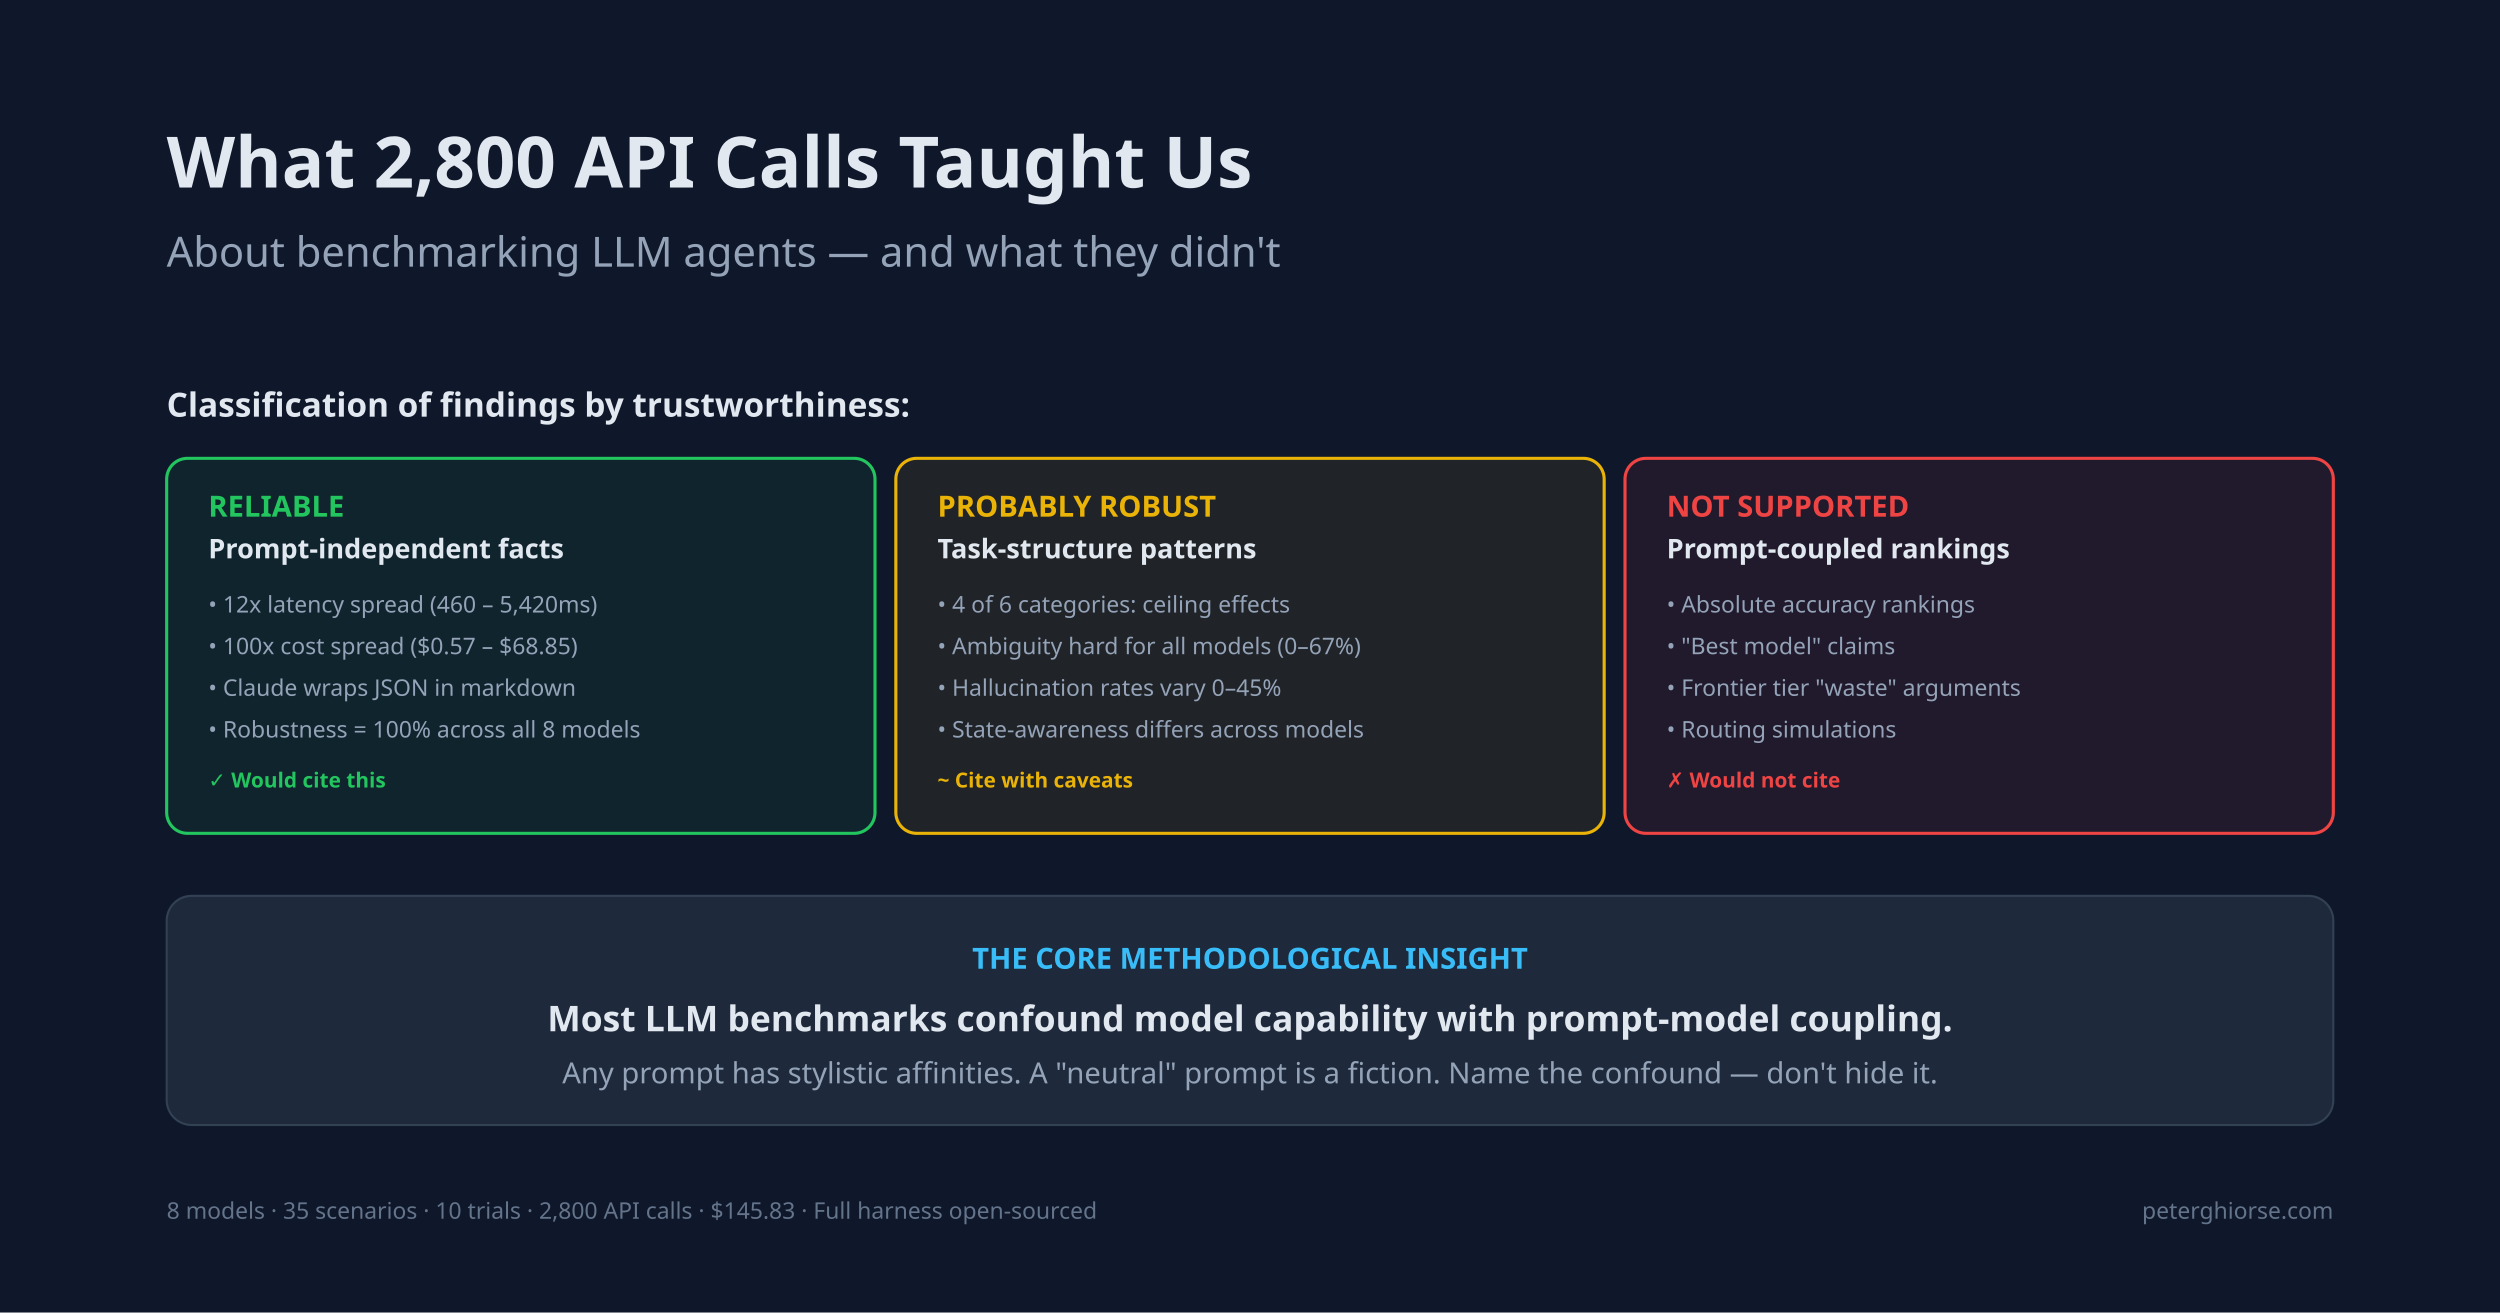
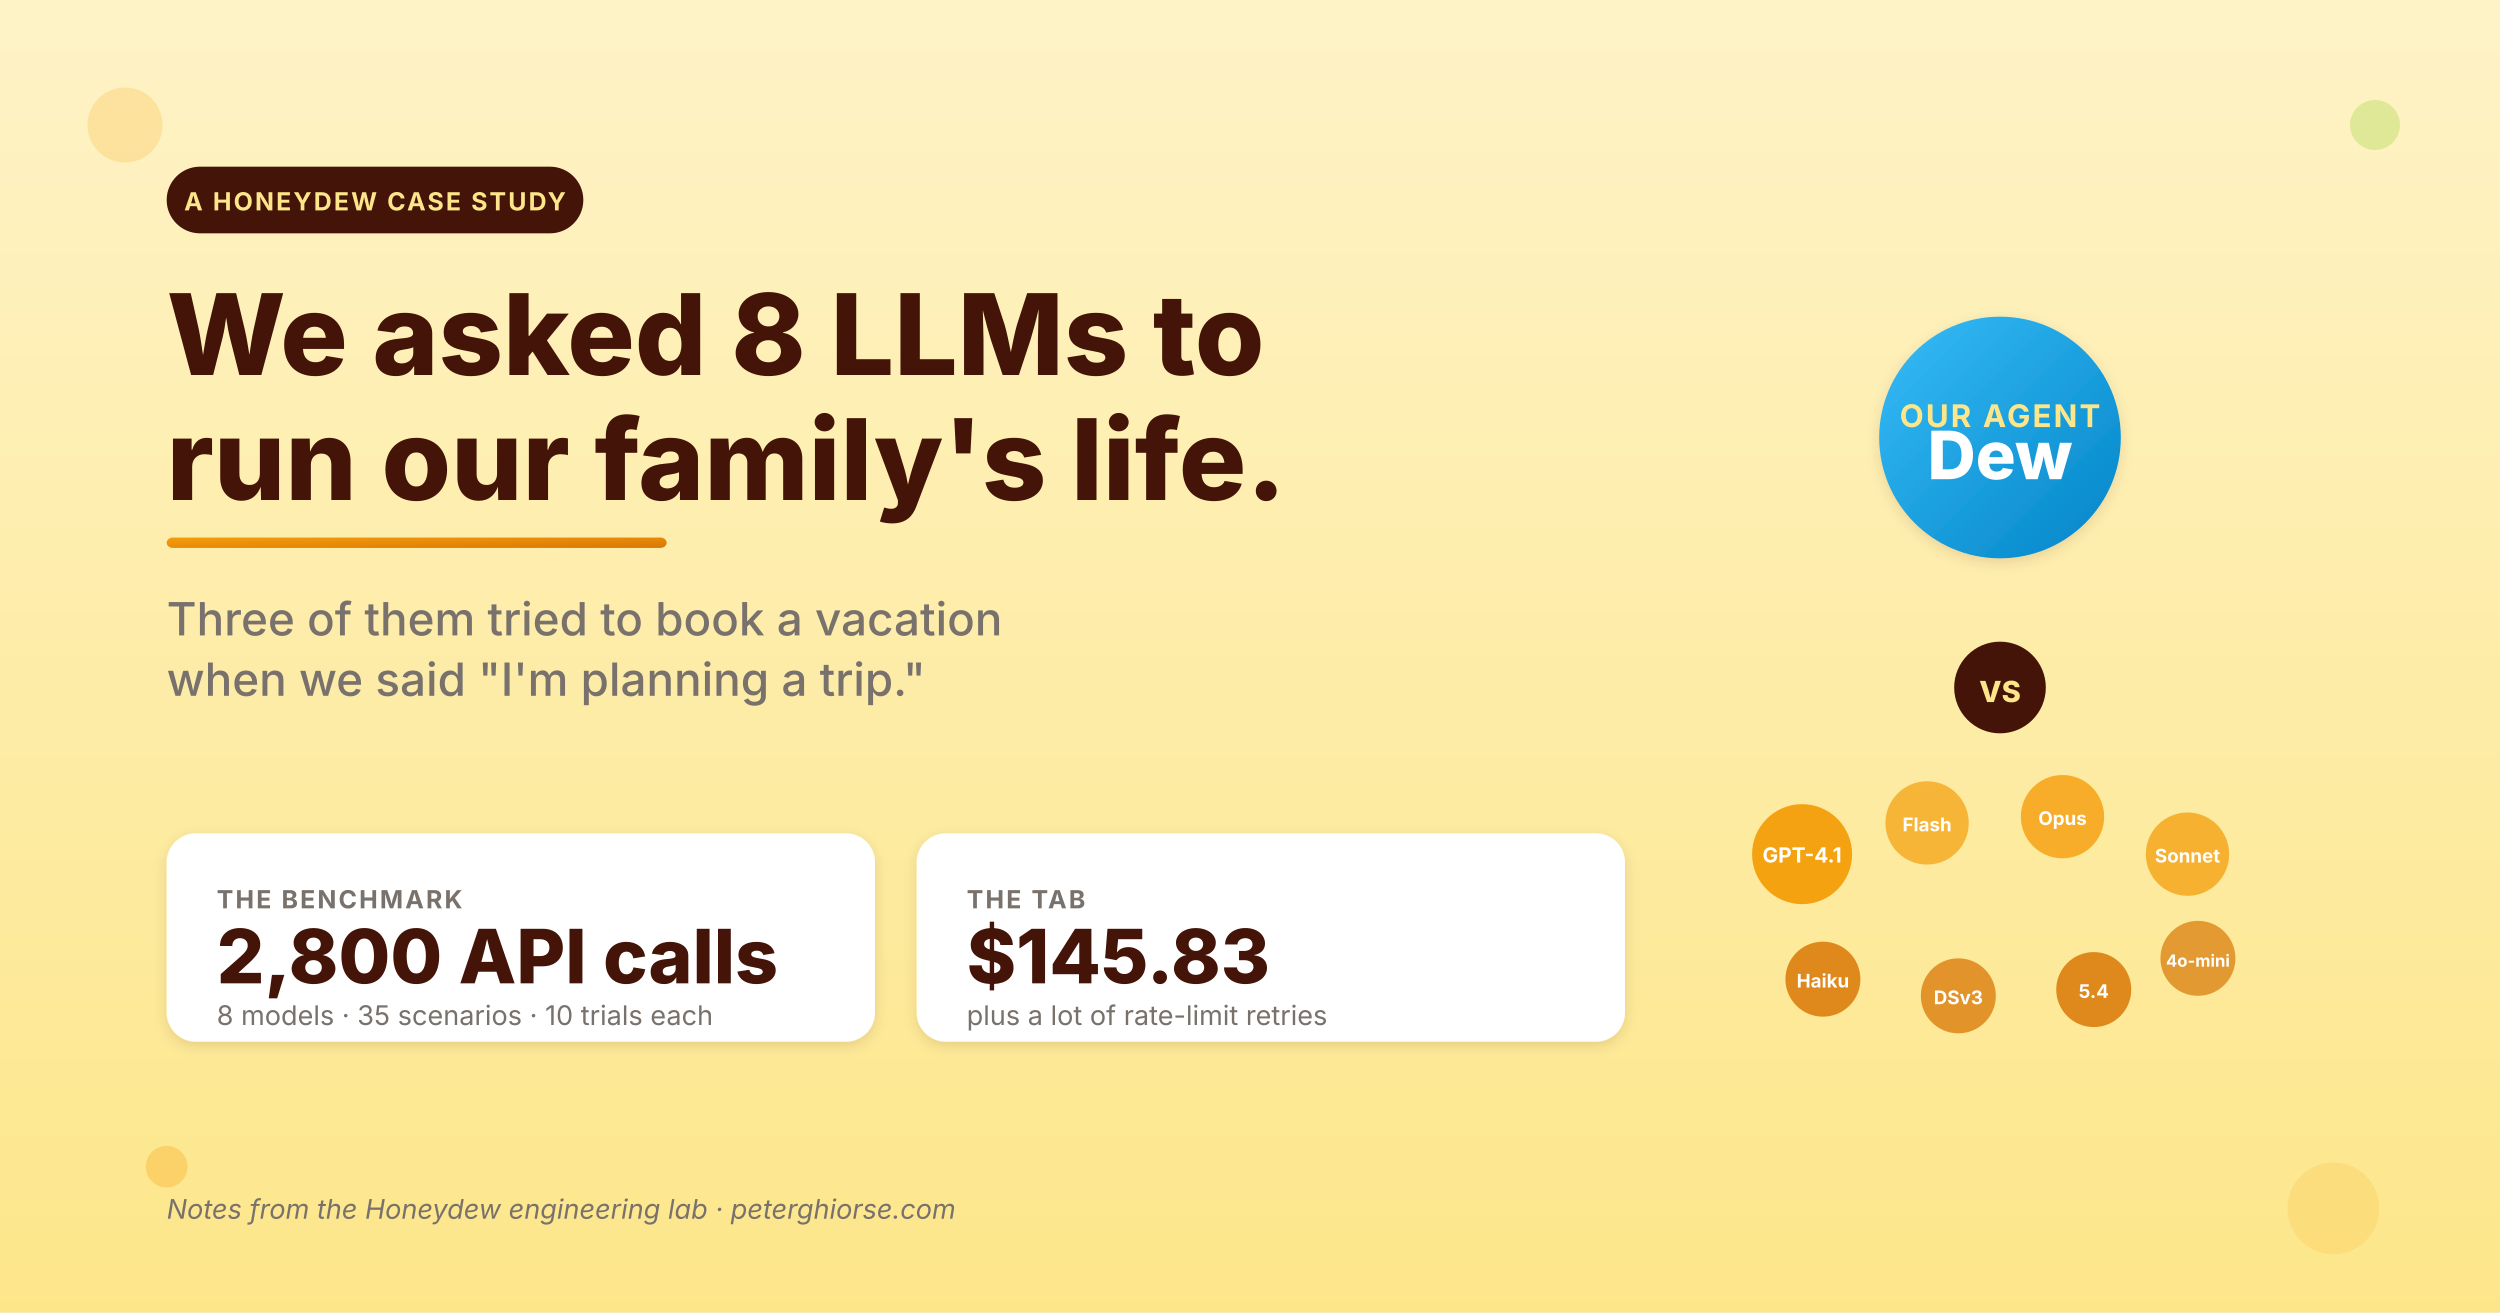
- <svg xmlns="http://www.w3.org/2000/svg" viewBox="0 0 1200 630" fill="none">
+ <svg xmlns="http://www.w3.org/2000/svg" viewBox="0 0 1200 630" font-family="system-ui, -apple-system, 'Segoe UI', sans-serif">
  <defs>
-     <linearGradient id="bg" x1="0" y1="0" x2="1200" y2="630">
-       <stop offset="0%" stop-color="#0f172a" />
-       <stop offset="100%" stop-color="#1e293b" />
+     <linearGradient id="bg" x1="0" y1="0" x2="0" y2="1">
+       <stop offset="0%" stop-color="#FEF3C7" />
+       <stop offset="100%" stop-color="#FDE68A" />
    </linearGradient>
-     <linearGradient id="accent" x1="0" y1="0" x2="1" y2="0">
-       <stop offset="0%" stop-color="#2563eb" />
-       <stop offset="100%" stop-color="#0ea5e9" />
+     <linearGradient id="honey" x1="0" y1="0" x2="1" y2="1">
+       <stop offset="0%" stop-color="#F59E0B" />
+       <stop offset="100%" stop-color="#D97706" />
    </linearGradient>
-     <linearGradient id="tier1" x1="0" y1="0" x2="1" y2="0">
-       <stop offset="0%" stop-color="#22c55e" />
-       <stop offset="100%" stop-color="#16a34a" />
+     <linearGradient id="dew" x1="0" y1="0" x2="1" y2="1">
+       <stop offset="0%" stop-color="#38BDF8" />
+       <stop offset="100%" stop-color="#0284C7" />
    </linearGradient>
-     <linearGradient id="tier2" x1="0" y1="0" x2="1" y2="0">
-       <stop offset="0%" stop-color="#eab308" />
-       <stop offset="100%" stop-color="#ca8a04" />
-     </linearGradient>
-     <linearGradient id="tier3" x1="0" y1="0" x2="1" y2="0">
-       <stop offset="0%" stop-color="#ef4444" />
-       <stop offset="100%" stop-color="#dc2626" />
-     </linearGradient>
+     <filter id="softshadow">
+       <feDropShadow dx="0" dy="2" stdDeviation="3" flood-color="#451a03" flood-opacity="0.12" />
+     </filter>
  </defs>
  <rect width="1200" height="630" fill="url(#bg)" />
-   <text x="80" y="90" fill="#e2e8f0" font-family="system-ui, sans-serif" font-size="34" font-weight="800">What 2,800 API Calls Taught Us</text>
-   <text x="80" y="128" fill="#94a3b8" font-family="system-ui, sans-serif" font-size="20" font-weight="500">About benchmarking LLM agents — and what they didn't</text>
-   <line x1="80" y1="148" x2="280" y2="148" stroke="url(#accent)" stroke-width="3" stroke-linecap="round" />
-   <text x="80" y="200" fill="#e2e8f0" font-family="system-ui, sans-serif" font-size="16" font-weight="700">Classification of findings by trustworthiness:</text>
-   <rect x="80" y="220" width="340" height="180" rx="10" fill="#22c55e" fill-opacity="0.08" stroke="#22c55e" stroke-width="1.5" />
-   <text x="100" y="248" fill="#22c55e" font-family="system-ui, sans-serif" font-size="14" font-weight="700">RELIABLE</text>
-   <text x="100" y="268" fill="#e2e8f0" font-family="system-ui, sans-serif" font-size="13" font-weight="600">Prompt-independent facts</text>
-   <text x="100" y="294" fill="#94a3b8" font-family="system-ui, sans-serif" font-size="11">• 12x latency spread (460 – 5,420ms)</text>
-   <text x="100" y="314" fill="#94a3b8" font-family="system-ui, sans-serif" font-size="11">• 100x cost spread ($0.57 – $68.85)</text>
-   <text x="100" y="334" fill="#94a3b8" font-family="system-ui, sans-serif" font-size="11">• Claude wraps JSON in markdown</text>
-   <text x="100" y="354" fill="#94a3b8" font-family="system-ui, sans-serif" font-size="11">• Robustness = 100% across all 8 models</text>
-   <text x="100" y="378" fill="#22c55e" font-family="system-ui, sans-serif" font-size="10" font-weight="600">✓ Would cite this</text>
-   <rect x="430" y="220" width="340" height="180" rx="10" fill="#eab308" fill-opacity="0.08" stroke="#eab308" stroke-width="1.5" />
-   <text x="450" y="248" fill="#eab308" font-family="system-ui, sans-serif" font-size="14" font-weight="700">PROBABLY ROBUST</text>
-   <text x="450" y="268" fill="#e2e8f0" font-family="system-ui, sans-serif" font-size="13" font-weight="600">Task-structure patterns</text>
-   <text x="450" y="294" fill="#94a3b8" font-family="system-ui, sans-serif" font-size="11">• 4 of 6 categories: ceiling effects</text>
-   <text x="450" y="314" fill="#94a3b8" font-family="system-ui, sans-serif" font-size="11">• Ambiguity hard for all models (0–67%)</text>
-   <text x="450" y="334" fill="#94a3b8" font-family="system-ui, sans-serif" font-size="11">• Hallucination rates vary 0–45%</text>
-   <text x="450" y="354" fill="#94a3b8" font-family="system-ui, sans-serif" font-size="11">• State-awareness differs across models</text>
-   <text x="450" y="378" fill="#eab308" font-family="system-ui, sans-serif" font-size="10" font-weight="600">~ Cite with caveats</text>
-   <rect x="780" y="220" width="340" height="180" rx="10" fill="#ef4444" fill-opacity="0.08" stroke="#ef4444" stroke-width="1.5" />
-   <text x="800" y="248" fill="#ef4444" font-family="system-ui, sans-serif" font-size="14" font-weight="700">NOT SUPPORTED</text>
-   <text x="800" y="268" fill="#e2e8f0" font-family="system-ui, sans-serif" font-size="13" font-weight="600">Prompt-coupled rankings</text>
-   <text x="800" y="294" fill="#94a3b8" font-family="system-ui, sans-serif" font-size="11">• Absolute accuracy rankings</text>
-   <text x="800" y="314" fill="#94a3b8" font-family="system-ui, sans-serif" font-size="11">• "Best model" claims</text>
-   <text x="800" y="334" fill="#94a3b8" font-family="system-ui, sans-serif" font-size="11">• Frontier tier "waste" arguments</text>
-   <text x="800" y="354" fill="#94a3b8" font-family="system-ui, sans-serif" font-size="11">• Routing simulations</text>
-   <text x="800" y="378" fill="#ef4444" font-family="system-ui, sans-serif" font-size="10" font-weight="600">✗ Would not cite</text>
-   <rect x="80" y="430" width="1040" height="110" rx="12" fill="#1e293b" stroke="#334155" stroke-width="1" />
-   <text x="600" y="465" fill="#38bdf8" font-family="system-ui, sans-serif" font-size="14" font-weight="700" text-anchor="middle">THE CORE METHODOLOGICAL INSIGHT</text>
-   <text x="600" y="495" fill="#e2e8f0" font-family="system-ui, sans-serif" font-size="17" font-weight="600" text-anchor="middle">Most LLM benchmarks confound model capability with prompt-model coupling.</text>
-   <text x="600" y="520" fill="#94a3b8" font-family="system-ui, sans-serif" font-size="14" text-anchor="middle">Any prompt has stylistic affinities. A "neutral" prompt is a fiction. Name the confound — don't hide it.</text>
-   <text x="80" y="585" fill="#64748b" font-family="system-ui, sans-serif" font-size="11">8 models · 35 scenarios · 10 trials · 2,800 API calls · $145.83 · Full harness open-sourced</text>
-   <text x="1120" y="585" fill="#64748b" font-family="system-ui, sans-serif" font-size="11" text-anchor="end">peterghiorse.com</text>
+   <circle cx="60" cy="60" r="18" fill="#F59E0B" opacity="0.2" />
+   <circle cx="1140" cy="60" r="12" fill="#84CC16" opacity="0.25" />
+   <circle cx="1120" cy="580" r="22" fill="#F59E0B" opacity="0.15" />
+   <circle cx="80" cy="560" r="10" fill="#F59E0B" opacity="0.3" />
+   <rect x="80" y="80" width="200" height="32" rx="16" fill="#431407" />
+   <text x="180" y="101" text-anchor="middle" fill="#FDE68A" font-size="12" font-weight="700" letter-spacing="1">A HONEYDEW CASE STUDY</text>
+   <text x="80" y="180" fill="#431407" font-size="54" font-weight="800">We asked 8 LLMs to</text>
+   <text x="80" y="240" fill="#431407" font-size="54" font-weight="800">run our family's life.</text>
+   <rect x="80" y="258" width="240" height="5" rx="3" fill="url(#honey)" />
+   <text x="80" y="305" fill="#78716C" font-size="22" font-weight="500">Three of them tried to book a vacation</text>
+   <text x="80" y="334" fill="#78716C" font-size="22" font-weight="500">when we said "I'm planning a trip."</text>
+   <g transform="translate(80, 400)">
+     <rect x="0" y="0" width="340" height="100" rx="14" fill="#fff" filter="url(#softshadow)" />
+     <text x="24" y="36" fill="#78716C" font-size="12" font-weight="700" letter-spacing="1">THE BENCHMARK</text>
+     <text x="24" y="72" fill="#431407" font-size="36" font-weight="800">2,800 API calls</text>
+     <text x="24" y="92" fill="#78716C" font-size="13">8 models · 35 scenarios · 10 trials each</text>
+     <rect x="360" y="0" width="340" height="100" rx="14" fill="#fff" filter="url(#softshadow)" />
+     <text x="384" y="36" fill="#78716C" font-size="12" font-weight="700" letter-spacing="1">THE TAB</text>
+     <text x="384" y="72" fill="#431407" font-size="36" font-weight="800">$145.83</text>
+     <text x="384" y="92" fill="#78716C" font-size="13">plus a lot of rate-limit retries</text>
+   </g>
+   <g transform="translate(820, 130)">
+     <circle cx="140" cy="80" r="58" fill="url(#dew)" filter="url(#softshadow)" />
+     <text x="140" y="75" text-anchor="middle" fill="#FDE68A" font-size="15" font-weight="700" letter-spacing="1">OUR AGENT</text>
+     <text x="140" y="100" text-anchor="middle" fill="#fff" font-size="32" font-weight="800">Dew</text>
+     <circle cx="140" cy="200" r="22" fill="#431407" />
+     <text x="140" y="207" text-anchor="middle" fill="#FDE68A" font-size="14" font-weight="800">VS</text>
+     <g transform="translate(140, 320)">
+       <circle cx="-95" cy="-40" r="24" fill="#F59E0B" opacity="0.95" />
+       <text x="-95" y="-36" text-anchor="middle" fill="#fff" font-size="10" font-weight="700">GPT-4.1</text>
+       <circle cx="-35" cy="-55" r="20" fill="#F59E0B" opacity="0.7" />
+       <text x="-35" y="-51" text-anchor="middle" fill="#fff" font-size="9" font-weight="700">Flash</text>
+       <circle cx="30" cy="-58" r="20" fill="#F59E0B" opacity="0.8" />
+       <text x="30" y="-54" text-anchor="middle" fill="#fff" font-size="9" font-weight="700">Opus</text>
+       <circle cx="90" cy="-40" r="20" fill="#F59E0B" opacity="0.75" />
+       <text x="90" y="-36" text-anchor="middle" fill="#fff" font-size="9" font-weight="700">Sonnet</text>
+       <circle cx="-85" cy="20" r="18" fill="#D97706" opacity="0.85" />
+       <text x="-85" y="24" text-anchor="middle" fill="#fff" font-size="9" font-weight="700">Haiku</text>
+       <circle cx="-20" cy="28" r="18" fill="#D97706" opacity="0.75" />
+       <text x="-20" y="32" text-anchor="middle" fill="#fff" font-size="9" font-weight="700">DSv3</text>
+       <circle cx="45" cy="25" r="18" fill="#D97706" opacity="0.85" />
+       <text x="45" y="29" text-anchor="middle" fill="#fff" font-size="9" font-weight="700">5.4</text>
+       <circle cx="95" cy="10" r="18" fill="#D97706" opacity="0.7" />
+       <text x="95" y="14" text-anchor="middle" fill="#fff" font-size="8" font-weight="700">4o-mini</text>
+     </g>
+   </g>
+   <text x="80" y="585" fill="#78716C" font-size="13" font-style="italic">Notes from the Honeydew engineering lab · peterghiorse.com</text>
</svg>
